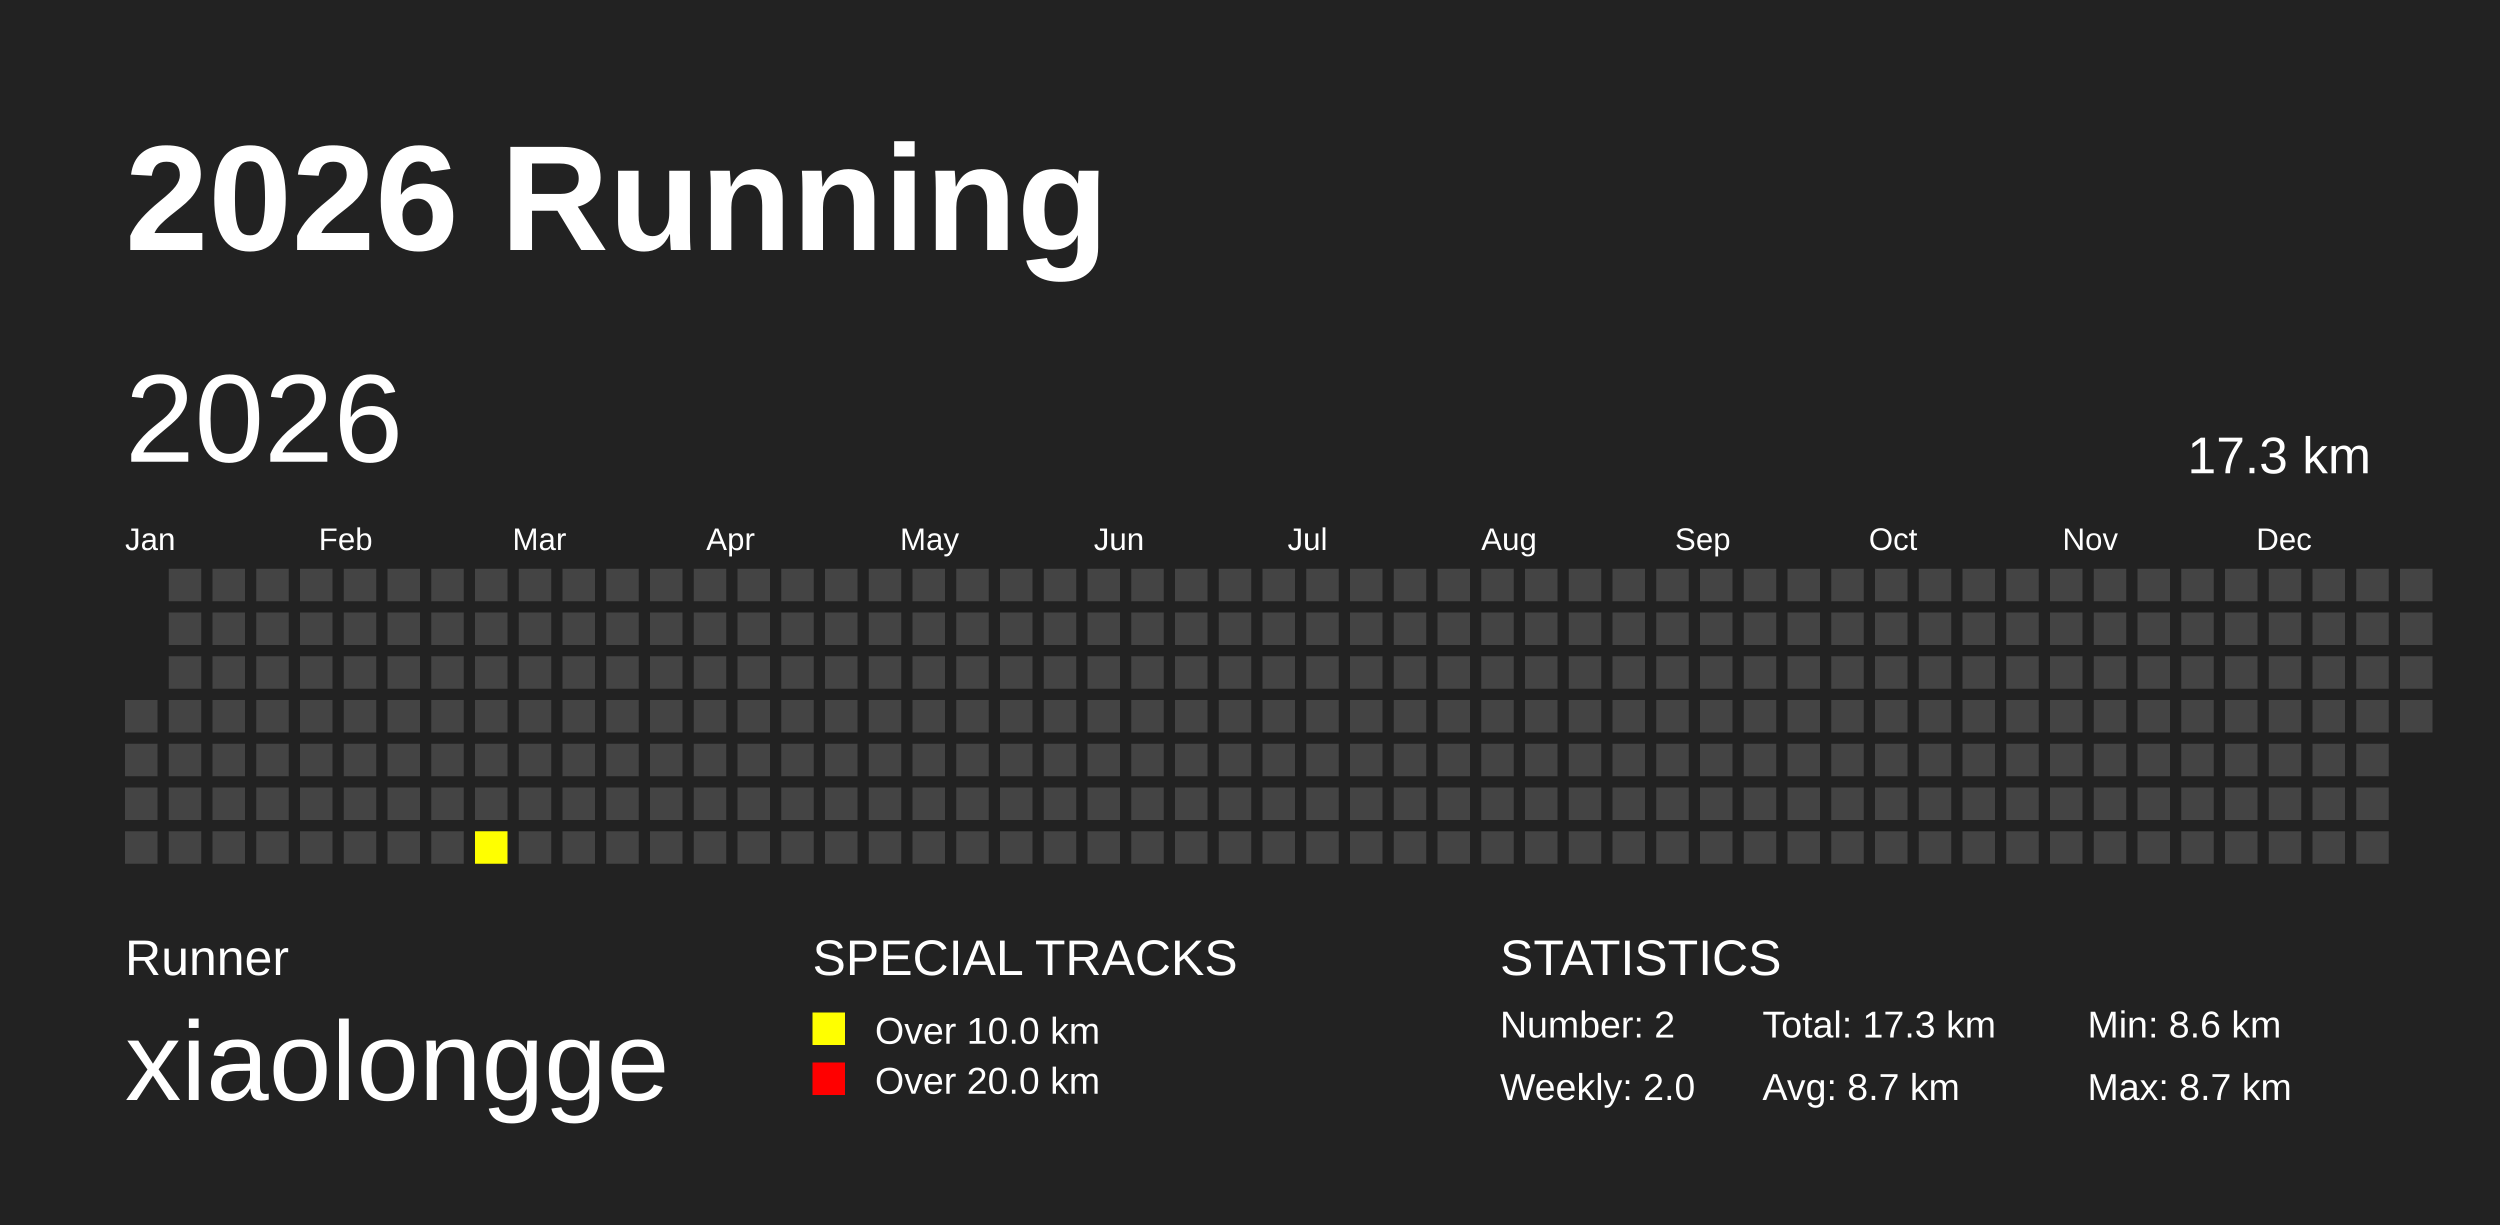
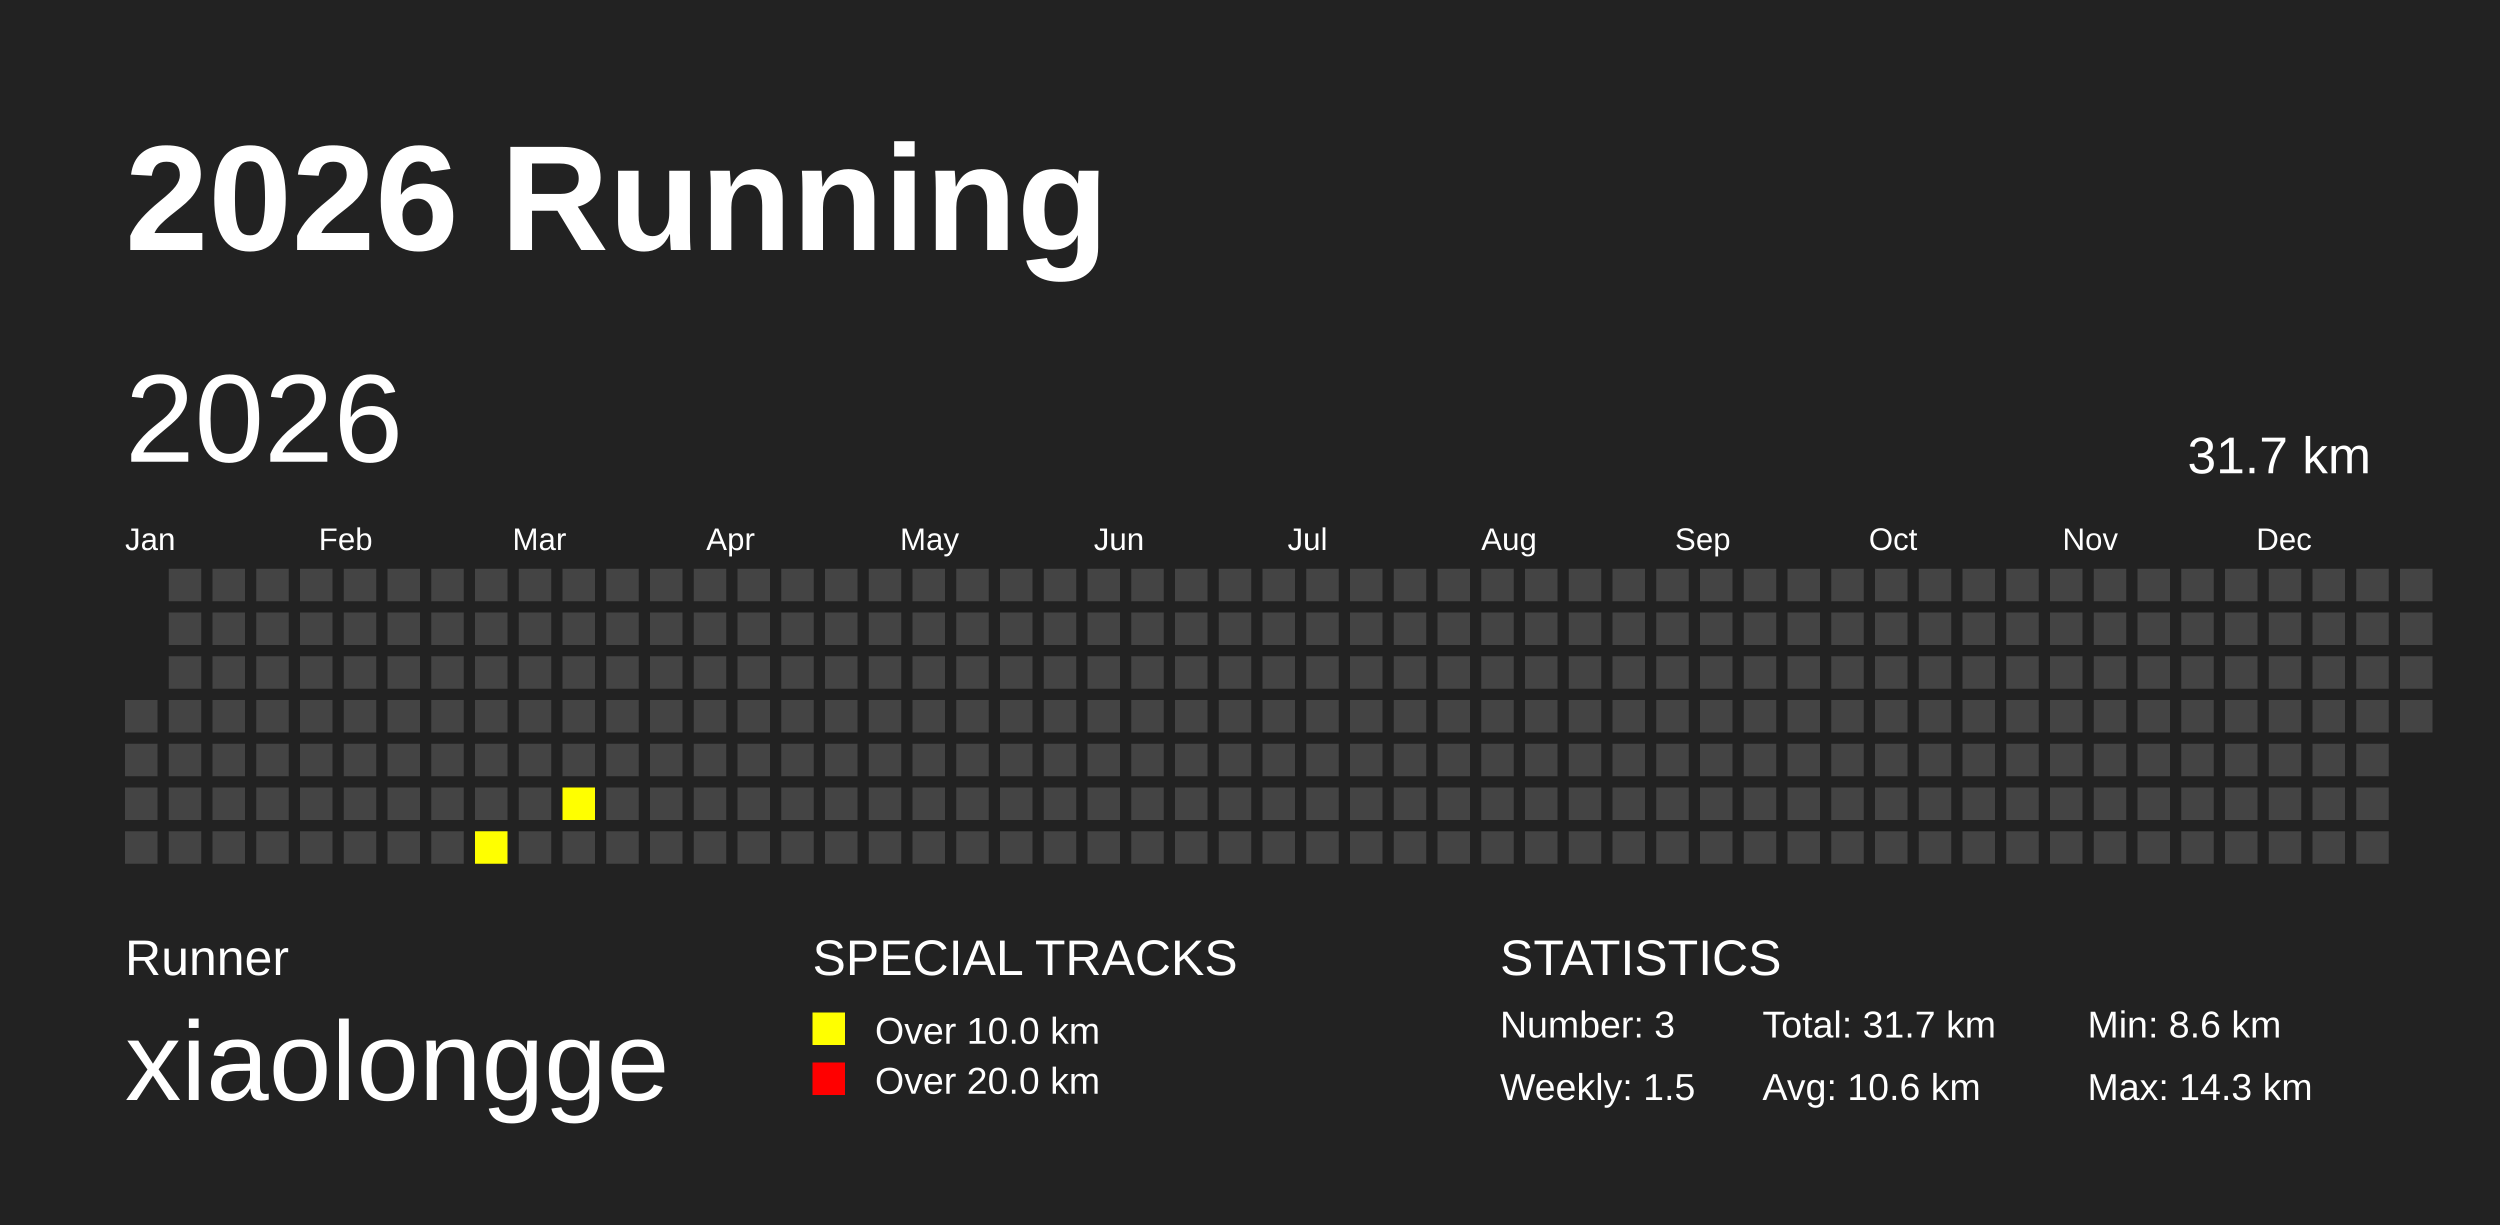
<svg xmlns="http://www.w3.org/2000/svg" baseProfile="full" height="98mm" version="1.1" viewBox="0,0,200,98" width="200mm">
  <defs />
  <rect fill="#222222" height="98" width="200" x="0" y="0" />
  <text fill="#FFFFFF" style="font-size:12px; font-family:Arial; font-weight:bold;" x="10" y="20">2026 Running</text>
  <text fill="#FFFFFF" style="font-size:4px; font-family:Arial" x="10" y="78">Runner</text>
  <text fill="#FFFFFF" style="font-size:9px; font-family:Arial" x="10" y="88">xiaolongge</text>
  <text fill="#FFFFFF" style="font-size:4px; font-family:Arial" x="65" y="78">SPECIAL TRACKS</text>
  <rect fill="yellow" height="2.6" width="2.6" x="65" y="81" />
  <text fill="#FFFFFF" style="font-size:3px; font-family:Arial" x="70" y="83.5">Over 10.0 km</text>
  <rect fill="red" height="2.6" width="2.6" x="65" y="85" />
  <text fill="#FFFFFF" style="font-size:3px; font-family:Arial" x="70" y="87.5">Over 20.0 km</text>
  <text fill="#FFFFFF" style="font-size:4px; font-family:Arial" x="120" y="78">STATISTICS</text>
-   <text fill="#FFFFFF" style="font-size:3px; font-family:Arial" x="120" y="83">Number: 2</text>
-   <text fill="#FFFFFF" style="font-size:3px; font-family:Arial" x="120" y="88">Weekly: 2.0</text>
-   <text fill="#FFFFFF" style="font-size:3px; font-family:Arial" x="141" y="83">Total: 17.3 km</text>
-   <text fill="#FFFFFF" style="font-size:3px; font-family:Arial" x="141" y="88">Avg: 8.7 km</text>
+   <text fill="#FFFFFF" style="font-size:3px; font-family:Arial" x="120" y="83">Number: 3</text>
+   <text fill="#FFFFFF" style="font-size:3px; font-family:Arial" x="120" y="88">Weekly: 1.5</text>
+   <text fill="#FFFFFF" style="font-size:3px; font-family:Arial" x="141" y="83">Total: 31.7 km</text>
+   <text fill="#FFFFFF" style="font-size:3px; font-family:Arial" x="141" y="88">Avg: 10.6 km</text>
  <text fill="#FFFFFF" style="font-size:3px; font-family:Arial" x="167" y="83">Min: 8.6 km</text>
-   <text fill="#FFFFFF" style="font-size:3px; font-family:Arial" x="167" y="88">Max: 8.7 km</text>
+   <text fill="#FFFFFF" style="font-size:3px; font-family:Arial" x="167" y="88">Max: 14.3 km</text>
  <text dominant-baseline="hanging" fill="#FFFFFF" style="font-size:10.0px; font-family:Arial;" x="10" y="30">2026</text>
-   <text dominant-baseline="hanging" fill="#FFFFFF" style="font-size:4.125px; font-family:Arial;" x="175" y="35">17.3 km</text>
+   <text dominant-baseline="hanging" fill="#FFFFFF" style="font-size:4.125px; font-family:Arial;" x="175" y="35">31.7 km</text>
  <text fill="#FFFFFF" style="font-size:2.5px; font-family:Arial" x="10.0" y="44">Jan</text>
  <text fill="#FFFFFF" style="font-size:2.5px; font-family:Arial" x="25.5" y="44">Feb</text>
  <text fill="#FFFFFF" style="font-size:2.5px; font-family:Arial" x="41.0" y="44">Mar</text>
  <text fill="#FFFFFF" style="font-size:2.5px; font-family:Arial" x="56.5" y="44">Apr</text>
  <text fill="#FFFFFF" style="font-size:2.5px; font-family:Arial" x="72.0" y="44">May</text>
  <text fill="#FFFFFF" style="font-size:2.5px; font-family:Arial" x="87.5" y="44">Jun</text>
  <text fill="#FFFFFF" style="font-size:2.5px; font-family:Arial" x="103.0" y="44">Jul</text>
  <text fill="#FFFFFF" style="font-size:2.5px; font-family:Arial" x="118.5" y="44">Aug</text>
  <text fill="#FFFFFF" style="font-size:2.5px; font-family:Arial" x="134.0" y="44">Sep</text>
  <text fill="#FFFFFF" style="font-size:2.5px; font-family:Arial" x="149.5" y="44">Oct</text>
  <text fill="#FFFFFF" style="font-size:2.5px; font-family:Arial" x="165.0" y="44">Nov</text>
  <text fill="#FFFFFF" style="font-size:2.5px; font-family:Arial" x="180.5" y="44">Dec</text>
  <rect fill="#444444" height="2.6" width="2.6" x="10.0" y="56.0" />
  <rect fill="#444444" height="2.6" width="2.6" x="10.0" y="59.5" />
  <rect fill="#444444" height="2.6" width="2.6" x="10.0" y="63.0" />
  <rect fill="#444444" height="2.6" width="2.6" x="10.0" y="66.5" />
  <rect fill="#444444" height="2.6" width="2.6" x="13.5" y="45.5" />
  <rect fill="#444444" height="2.6" width="2.6" x="13.5" y="49.0" />
  <rect fill="#444444" height="2.6" width="2.6" x="13.5" y="52.5" />
  <rect fill="#444444" height="2.6" width="2.6" x="13.5" y="56.0" />
  <rect fill="#444444" height="2.6" width="2.6" x="13.5" y="59.5" />
  <rect fill="#444444" height="2.6" width="2.6" x="13.5" y="63.0" />
  <rect fill="#444444" height="2.6" width="2.6" x="13.5" y="66.5" />
  <rect fill="#444444" height="2.6" width="2.6" x="17.0" y="45.5" />
  <rect fill="#444444" height="2.6" width="2.6" x="17.0" y="49.0" />
  <rect fill="#444444" height="2.6" width="2.6" x="17.0" y="52.5" />
  <rect fill="#444444" height="2.6" width="2.6" x="17.0" y="56.0" />
  <rect fill="#444444" height="2.6" width="2.6" x="17.0" y="59.5" />
  <rect fill="#444444" height="2.6" width="2.6" x="17.0" y="63.0" />
  <rect fill="#444444" height="2.6" width="2.6" x="17.0" y="66.5" />
  <rect fill="#444444" height="2.6" width="2.6" x="20.5" y="45.5" />
  <rect fill="#444444" height="2.6" width="2.6" x="20.5" y="49.0" />
  <rect fill="#444444" height="2.6" width="2.6" x="20.5" y="52.5" />
  <rect fill="#444444" height="2.6" width="2.6" x="20.5" y="56.0" />
  <rect fill="#444444" height="2.6" width="2.6" x="20.5" y="59.5" />
  <rect fill="#444444" height="2.6" width="2.6" x="20.5" y="63.0" />
  <rect fill="#444444" height="2.6" width="2.6" x="20.5" y="66.5" />
  <rect fill="#444444" height="2.6" width="2.6" x="24.0" y="45.5" />
  <rect fill="#444444" height="2.6" width="2.6" x="24.0" y="49.0" />
  <rect fill="#444444" height="2.6" width="2.6" x="24.0" y="52.5" />
  <rect fill="#444444" height="2.6" width="2.6" x="24.0" y="56.0" />
  <rect fill="#444444" height="2.6" width="2.6" x="24.0" y="59.5" />
  <rect fill="#444444" height="2.6" width="2.6" x="24.0" y="63.0" />
  <rect fill="#444444" height="2.6" width="2.6" x="24.0" y="66.5" />
  <rect fill="#444444" height="2.6" width="2.6" x="27.5" y="45.5" />
  <rect fill="#444444" height="2.6" width="2.6" x="27.5" y="49.0" />
  <rect fill="#444444" height="2.6" width="2.6" x="27.5" y="52.5" />
  <rect fill="#444444" height="2.6" width="2.6" x="27.5" y="56.0" />
  <rect fill="#444444" height="2.6" width="2.6" x="27.5" y="59.5" />
  <rect fill="#444444" height="2.6" width="2.6" x="27.5" y="63.0" />
  <rect fill="#444444" height="2.6" width="2.6" x="27.5" y="66.5" />
  <rect fill="#444444" height="2.6" width="2.6" x="31.0" y="45.5" />
  <rect fill="#444444" height="2.6" width="2.6" x="31.0" y="49.0" />
  <rect fill="#444444" height="2.6" width="2.6" x="31.0" y="52.5" />
  <rect fill="#444444" height="2.6" width="2.6" x="31.0" y="56.0" />
  <rect fill="#444444" height="2.6" width="2.6" x="31.0" y="59.5" />
  <rect fill="#444444" height="2.6" width="2.6" x="31.0" y="63.0" />
  <rect fill="#444444" height="2.6" width="2.6" x="31.0" y="66.5" />
  <rect fill="#444444" height="2.6" width="2.6" x="34.5" y="45.5" />
  <rect fill="#444444" height="2.6" width="2.6" x="34.5" y="49.0" />
  <rect fill="#444444" height="2.6" width="2.6" x="34.5" y="52.5" />
  <rect fill="#444444" height="2.6" width="2.6" x="34.5" y="56.0" />
  <rect fill="#444444" height="2.6" width="2.6" x="34.5" y="59.5" />
  <rect fill="#444444" height="2.6" width="2.6" x="34.5" y="63.0" />
  <rect fill="#444444" height="2.6" width="2.6" x="34.5" y="66.5" />
  <rect fill="#444444" height="2.6" width="2.6" x="38.0" y="45.5" />
  <rect fill="#444444" height="2.6" width="2.6" x="38.0" y="49.0" />
  <rect fill="#444444" height="2.6" width="2.6" x="38.0" y="52.5" />
  <rect fill="#444444" height="2.6" width="2.6" x="38.0" y="56.0" />
  <rect fill="#444444" height="2.6" width="2.6" x="38.0" y="59.5" />
  <rect fill="#444444" height="2.6" width="2.6" x="38.0" y="63.0" />
  <rect fill="yellow" height="2.6" width="2.6" x="38.0" y="66.5" />
  <rect fill="#444444" height="2.6" width="2.6" x="41.5" y="45.5" />
  <rect fill="#444444" height="2.6" width="2.6" x="41.5" y="49.0" />
  <rect fill="#444444" height="2.6" width="2.6" x="41.5" y="52.5" />
  <rect fill="#444444" height="2.6" width="2.6" x="41.5" y="56.0" />
  <rect fill="#444444" height="2.6" width="2.6" x="41.5" y="59.5" />
  <rect fill="#444444" height="2.6" width="2.6" x="41.5" y="63.0" />
  <rect fill="#444444" height="2.6" width="2.6" x="41.5" y="66.5" />
  <rect fill="#444444" height="2.6" width="2.6" x="45.0" y="45.5" />
  <rect fill="#444444" height="2.6" width="2.6" x="45.0" y="49.0" />
  <rect fill="#444444" height="2.6" width="2.6" x="45.0" y="52.5" />
  <rect fill="#444444" height="2.6" width="2.6" x="45.0" y="56.0" />
  <rect fill="#444444" height="2.6" width="2.6" x="45.0" y="59.5" />
-   <rect fill="#444444" height="2.6" width="2.6" x="45.0" y="63.0" />
+   <rect fill="yellow" height="2.6" width="2.6" x="45.0" y="63.0" />
  <rect fill="#444444" height="2.6" width="2.6" x="45.0" y="66.5" />
  <rect fill="#444444" height="2.6" width="2.6" x="48.5" y="45.5" />
  <rect fill="#444444" height="2.6" width="2.6" x="48.5" y="49.0" />
  <rect fill="#444444" height="2.6" width="2.6" x="48.5" y="52.5" />
  <rect fill="#444444" height="2.6" width="2.6" x="48.5" y="56.0" />
  <rect fill="#444444" height="2.6" width="2.6" x="48.5" y="59.5" />
  <rect fill="#444444" height="2.6" width="2.6" x="48.5" y="63.0" />
  <rect fill="#444444" height="2.6" width="2.6" x="48.5" y="66.5" />
  <rect fill="#444444" height="2.6" width="2.6" x="52.0" y="45.5" />
  <rect fill="#444444" height="2.6" width="2.6" x="52.0" y="49.0" />
  <rect fill="#444444" height="2.6" width="2.6" x="52.0" y="52.5" />
  <rect fill="#444444" height="2.6" width="2.6" x="52.0" y="56.0" />
  <rect fill="#444444" height="2.6" width="2.6" x="52.0" y="59.5" />
  <rect fill="#444444" height="2.6" width="2.6" x="52.0" y="63.0" />
  <rect fill="#444444" height="2.6" width="2.6" x="52.0" y="66.5" />
  <rect fill="#444444" height="2.6" width="2.6" x="55.5" y="45.5" />
  <rect fill="#444444" height="2.6" width="2.6" x="55.5" y="49.0" />
  <rect fill="#444444" height="2.6" width="2.6" x="55.5" y="52.5" />
  <rect fill="#444444" height="2.6" width="2.6" x="55.5" y="56.0" />
  <rect fill="#444444" height="2.6" width="2.6" x="55.5" y="59.5" />
  <rect fill="#444444" height="2.6" width="2.6" x="55.5" y="63.0" />
  <rect fill="#444444" height="2.6" width="2.6" x="55.5" y="66.5" />
  <rect fill="#444444" height="2.6" width="2.6" x="59.0" y="45.5" />
  <rect fill="#444444" height="2.6" width="2.6" x="59.0" y="49.0" />
  <rect fill="#444444" height="2.6" width="2.6" x="59.0" y="52.5" />
  <rect fill="#444444" height="2.6" width="2.6" x="59.0" y="56.0" />
  <rect fill="#444444" height="2.6" width="2.6" x="59.0" y="59.5" />
  <rect fill="#444444" height="2.6" width="2.6" x="59.0" y="63.0" />
  <rect fill="#444444" height="2.6" width="2.6" x="59.0" y="66.5" />
  <rect fill="#444444" height="2.6" width="2.6" x="62.5" y="45.5" />
  <rect fill="#444444" height="2.6" width="2.6" x="62.5" y="49.0" />
  <rect fill="#444444" height="2.6" width="2.6" x="62.5" y="52.5" />
  <rect fill="#444444" height="2.6" width="2.6" x="62.5" y="56.0" />
  <rect fill="#444444" height="2.6" width="2.6" x="62.5" y="59.5" />
  <rect fill="#444444" height="2.6" width="2.6" x="62.5" y="63.0" />
  <rect fill="#444444" height="2.6" width="2.6" x="62.5" y="66.5" />
  <rect fill="#444444" height="2.6" width="2.6" x="66.0" y="45.5" />
  <rect fill="#444444" height="2.6" width="2.6" x="66.0" y="49.0" />
  <rect fill="#444444" height="2.6" width="2.6" x="66.0" y="52.5" />
  <rect fill="#444444" height="2.6" width="2.6" x="66.0" y="56.0" />
  <rect fill="#444444" height="2.6" width="2.6" x="66.0" y="59.5" />
  <rect fill="#444444" height="2.6" width="2.6" x="66.0" y="63.0" />
  <rect fill="#444444" height="2.6" width="2.6" x="66.0" y="66.5" />
  <rect fill="#444444" height="2.6" width="2.6" x="69.5" y="45.5" />
  <rect fill="#444444" height="2.6" width="2.6" x="69.5" y="49.0" />
  <rect fill="#444444" height="2.6" width="2.6" x="69.5" y="52.5" />
  <rect fill="#444444" height="2.6" width="2.6" x="69.5" y="56.0" />
  <rect fill="#444444" height="2.6" width="2.6" x="69.5" y="59.5" />
  <rect fill="#444444" height="2.6" width="2.6" x="69.5" y="63.0" />
  <rect fill="#444444" height="2.6" width="2.6" x="69.5" y="66.5" />
  <rect fill="#444444" height="2.6" width="2.6" x="73.0" y="45.5" />
  <rect fill="#444444" height="2.6" width="2.6" x="73.0" y="49.0" />
  <rect fill="#444444" height="2.6" width="2.6" x="73.0" y="52.5" />
  <rect fill="#444444" height="2.6" width="2.6" x="73.0" y="56.0" />
  <rect fill="#444444" height="2.6" width="2.6" x="73.0" y="59.5" />
  <rect fill="#444444" height="2.6" width="2.6" x="73.0" y="63.0" />
  <rect fill="#444444" height="2.6" width="2.6" x="73.0" y="66.5" />
  <rect fill="#444444" height="2.6" width="2.6" x="76.5" y="45.5" />
  <rect fill="#444444" height="2.6" width="2.6" x="76.5" y="49.0" />
  <rect fill="#444444" height="2.6" width="2.6" x="76.5" y="52.5" />
  <rect fill="#444444" height="2.6" width="2.6" x="76.5" y="56.0" />
  <rect fill="#444444" height="2.6" width="2.6" x="76.5" y="59.5" />
  <rect fill="#444444" height="2.6" width="2.6" x="76.5" y="63.0" />
  <rect fill="#444444" height="2.6" width="2.6" x="76.5" y="66.5" />
  <rect fill="#444444" height="2.6" width="2.6" x="80.0" y="45.5" />
  <rect fill="#444444" height="2.6" width="2.6" x="80.0" y="49.0" />
  <rect fill="#444444" height="2.6" width="2.6" x="80.0" y="52.5" />
  <rect fill="#444444" height="2.6" width="2.6" x="80.0" y="56.0" />
  <rect fill="#444444" height="2.6" width="2.6" x="80.0" y="59.5" />
  <rect fill="#444444" height="2.6" width="2.6" x="80.0" y="63.0" />
  <rect fill="#444444" height="2.6" width="2.6" x="80.0" y="66.5" />
  <rect fill="#444444" height="2.6" width="2.6" x="83.5" y="45.5" />
  <rect fill="#444444" height="2.6" width="2.6" x="83.5" y="49.0" />
  <rect fill="#444444" height="2.6" width="2.6" x="83.5" y="52.5" />
  <rect fill="#444444" height="2.6" width="2.6" x="83.5" y="56.0" />
  <rect fill="#444444" height="2.6" width="2.6" x="83.5" y="59.5" />
  <rect fill="#444444" height="2.6" width="2.6" x="83.5" y="63.0" />
  <rect fill="#444444" height="2.6" width="2.6" x="83.5" y="66.5" />
  <rect fill="#444444" height="2.6" width="2.6" x="87.0" y="45.5" />
  <rect fill="#444444" height="2.6" width="2.6" x="87.0" y="49.0" />
  <rect fill="#444444" height="2.6" width="2.6" x="87.0" y="52.5" />
  <rect fill="#444444" height="2.6" width="2.6" x="87.0" y="56.0" />
  <rect fill="#444444" height="2.6" width="2.6" x="87.0" y="59.5" />
  <rect fill="#444444" height="2.6" width="2.6" x="87.0" y="63.0" />
  <rect fill="#444444" height="2.6" width="2.6" x="87.0" y="66.5" />
  <rect fill="#444444" height="2.6" width="2.6" x="90.5" y="45.5" />
  <rect fill="#444444" height="2.6" width="2.6" x="90.5" y="49.0" />
  <rect fill="#444444" height="2.6" width="2.6" x="90.5" y="52.5" />
  <rect fill="#444444" height="2.6" width="2.6" x="90.5" y="56.0" />
  <rect fill="#444444" height="2.6" width="2.6" x="90.5" y="59.5" />
  <rect fill="#444444" height="2.6" width="2.6" x="90.5" y="63.0" />
  <rect fill="#444444" height="2.6" width="2.6" x="90.5" y="66.5" />
  <rect fill="#444444" height="2.6" width="2.6" x="94.0" y="45.5" />
  <rect fill="#444444" height="2.6" width="2.6" x="94.0" y="49.0" />
  <rect fill="#444444" height="2.6" width="2.6" x="94.0" y="52.5" />
  <rect fill="#444444" height="2.6" width="2.6" x="94.0" y="56.0" />
  <rect fill="#444444" height="2.6" width="2.6" x="94.0" y="59.5" />
  <rect fill="#444444" height="2.6" width="2.6" x="94.0" y="63.0" />
  <rect fill="#444444" height="2.6" width="2.6" x="94.0" y="66.5" />
  <rect fill="#444444" height="2.6" width="2.6" x="97.5" y="45.5" />
  <rect fill="#444444" height="2.6" width="2.6" x="97.5" y="49.0" />
  <rect fill="#444444" height="2.6" width="2.6" x="97.5" y="52.5" />
  <rect fill="#444444" height="2.6" width="2.6" x="97.5" y="56.0" />
  <rect fill="#444444" height="2.6" width="2.6" x="97.5" y="59.5" />
  <rect fill="#444444" height="2.6" width="2.6" x="97.5" y="63.0" />
  <rect fill="#444444" height="2.6" width="2.6" x="97.5" y="66.5" />
  <rect fill="#444444" height="2.6" width="2.6" x="101.0" y="45.5" />
  <rect fill="#444444" height="2.6" width="2.6" x="101.0" y="49.0" />
  <rect fill="#444444" height="2.6" width="2.6" x="101.0" y="52.5" />
  <rect fill="#444444" height="2.6" width="2.6" x="101.0" y="56.0" />
  <rect fill="#444444" height="2.6" width="2.6" x="101.0" y="59.5" />
  <rect fill="#444444" height="2.6" width="2.6" x="101.0" y="63.0" />
  <rect fill="#444444" height="2.6" width="2.6" x="101.0" y="66.5" />
  <rect fill="#444444" height="2.6" width="2.6" x="104.5" y="45.5" />
  <rect fill="#444444" height="2.6" width="2.6" x="104.5" y="49.0" />
  <rect fill="#444444" height="2.6" width="2.6" x="104.5" y="52.5" />
  <rect fill="#444444" height="2.6" width="2.6" x="104.5" y="56.0" />
  <rect fill="#444444" height="2.6" width="2.6" x="104.5" y="59.5" />
  <rect fill="#444444" height="2.6" width="2.6" x="104.5" y="63.0" />
  <rect fill="#444444" height="2.6" width="2.6" x="104.5" y="66.5" />
  <rect fill="#444444" height="2.6" width="2.6" x="108.0" y="45.5" />
  <rect fill="#444444" height="2.6" width="2.6" x="108.0" y="49.0" />
  <rect fill="#444444" height="2.6" width="2.6" x="108.0" y="52.5" />
  <rect fill="#444444" height="2.6" width="2.6" x="108.0" y="56.0" />
  <rect fill="#444444" height="2.6" width="2.6" x="108.0" y="59.5" />
  <rect fill="#444444" height="2.6" width="2.6" x="108.0" y="63.0" />
  <rect fill="#444444" height="2.6" width="2.6" x="108.0" y="66.5" />
  <rect fill="#444444" height="2.6" width="2.6" x="111.5" y="45.5" />
  <rect fill="#444444" height="2.6" width="2.6" x="111.5" y="49.0" />
  <rect fill="#444444" height="2.6" width="2.6" x="111.5" y="52.5" />
  <rect fill="#444444" height="2.6" width="2.6" x="111.5" y="56.0" />
  <rect fill="#444444" height="2.6" width="2.6" x="111.5" y="59.5" />
  <rect fill="#444444" height="2.6" width="2.6" x="111.5" y="63.0" />
  <rect fill="#444444" height="2.6" width="2.6" x="111.5" y="66.5" />
  <rect fill="#444444" height="2.6" width="2.6" x="115.0" y="45.5" />
  <rect fill="#444444" height="2.6" width="2.6" x="115.0" y="49.0" />
  <rect fill="#444444" height="2.6" width="2.6" x="115.0" y="52.5" />
  <rect fill="#444444" height="2.6" width="2.6" x="115.0" y="56.0" />
  <rect fill="#444444" height="2.6" width="2.6" x="115.0" y="59.5" />
  <rect fill="#444444" height="2.6" width="2.6" x="115.0" y="63.0" />
  <rect fill="#444444" height="2.6" width="2.6" x="115.0" y="66.5" />
  <rect fill="#444444" height="2.6" width="2.6" x="118.5" y="45.5" />
  <rect fill="#444444" height="2.6" width="2.6" x="118.5" y="49.0" />
  <rect fill="#444444" height="2.6" width="2.6" x="118.5" y="52.5" />
  <rect fill="#444444" height="2.6" width="2.6" x="118.5" y="56.0" />
  <rect fill="#444444" height="2.6" width="2.6" x="118.5" y="59.5" />
  <rect fill="#444444" height="2.6" width="2.6" x="118.5" y="63.0" />
  <rect fill="#444444" height="2.6" width="2.6" x="118.5" y="66.5" />
  <rect fill="#444444" height="2.6" width="2.6" x="122.0" y="45.5" />
  <rect fill="#444444" height="2.6" width="2.6" x="122.0" y="49.0" />
  <rect fill="#444444" height="2.6" width="2.6" x="122.0" y="52.5" />
  <rect fill="#444444" height="2.6" width="2.6" x="122.0" y="56.0" />
  <rect fill="#444444" height="2.6" width="2.6" x="122.0" y="59.5" />
  <rect fill="#444444" height="2.6" width="2.6" x="122.0" y="63.0" />
  <rect fill="#444444" height="2.6" width="2.6" x="122.0" y="66.5" />
  <rect fill="#444444" height="2.6" width="2.6" x="125.5" y="45.5" />
  <rect fill="#444444" height="2.6" width="2.6" x="125.5" y="49.0" />
  <rect fill="#444444" height="2.6" width="2.6" x="125.5" y="52.5" />
  <rect fill="#444444" height="2.6" width="2.6" x="125.5" y="56.0" />
  <rect fill="#444444" height="2.6" width="2.6" x="125.5" y="59.5" />
  <rect fill="#444444" height="2.6" width="2.6" x="125.5" y="63.0" />
  <rect fill="#444444" height="2.6" width="2.6" x="125.5" y="66.5" />
  <rect fill="#444444" height="2.6" width="2.6" x="129.0" y="45.5" />
  <rect fill="#444444" height="2.6" width="2.6" x="129.0" y="49.0" />
  <rect fill="#444444" height="2.6" width="2.6" x="129.0" y="52.5" />
  <rect fill="#444444" height="2.6" width="2.6" x="129.0" y="56.0" />
  <rect fill="#444444" height="2.6" width="2.6" x="129.0" y="59.5" />
  <rect fill="#444444" height="2.6" width="2.6" x="129.0" y="63.0" />
  <rect fill="#444444" height="2.6" width="2.6" x="129.0" y="66.5" />
  <rect fill="#444444" height="2.6" width="2.6" x="132.5" y="45.5" />
  <rect fill="#444444" height="2.6" width="2.6" x="132.5" y="49.0" />
  <rect fill="#444444" height="2.6" width="2.6" x="132.5" y="52.5" />
  <rect fill="#444444" height="2.6" width="2.6" x="132.5" y="56.0" />
  <rect fill="#444444" height="2.6" width="2.6" x="132.5" y="59.5" />
  <rect fill="#444444" height="2.6" width="2.6" x="132.5" y="63.0" />
  <rect fill="#444444" height="2.6" width="2.6" x="132.5" y="66.5" />
  <rect fill="#444444" height="2.6" width="2.6" x="136.0" y="45.5" />
  <rect fill="#444444" height="2.6" width="2.6" x="136.0" y="49.0" />
  <rect fill="#444444" height="2.6" width="2.6" x="136.0" y="52.5" />
  <rect fill="#444444" height="2.6" width="2.6" x="136.0" y="56.0" />
  <rect fill="#444444" height="2.6" width="2.6" x="136.0" y="59.5" />
  <rect fill="#444444" height="2.6" width="2.6" x="136.0" y="63.0" />
  <rect fill="#444444" height="2.6" width="2.6" x="136.0" y="66.5" />
  <rect fill="#444444" height="2.6" width="2.6" x="139.5" y="45.5" />
  <rect fill="#444444" height="2.6" width="2.6" x="139.5" y="49.0" />
  <rect fill="#444444" height="2.6" width="2.6" x="139.5" y="52.5" />
  <rect fill="#444444" height="2.6" width="2.6" x="139.5" y="56.0" />
  <rect fill="#444444" height="2.6" width="2.6" x="139.5" y="59.5" />
  <rect fill="#444444" height="2.6" width="2.6" x="139.5" y="63.0" />
  <rect fill="#444444" height="2.6" width="2.6" x="139.5" y="66.5" />
  <rect fill="#444444" height="2.6" width="2.6" x="143.0" y="45.5" />
  <rect fill="#444444" height="2.6" width="2.6" x="143.0" y="49.0" />
  <rect fill="#444444" height="2.6" width="2.6" x="143.0" y="52.5" />
  <rect fill="#444444" height="2.6" width="2.6" x="143.0" y="56.0" />
  <rect fill="#444444" height="2.6" width="2.6" x="143.0" y="59.5" />
  <rect fill="#444444" height="2.6" width="2.6" x="143.0" y="63.0" />
  <rect fill="#444444" height="2.6" width="2.6" x="143.0" y="66.5" />
  <rect fill="#444444" height="2.6" width="2.6" x="146.5" y="45.5" />
  <rect fill="#444444" height="2.6" width="2.6" x="146.5" y="49.0" />
  <rect fill="#444444" height="2.6" width="2.6" x="146.5" y="52.5" />
  <rect fill="#444444" height="2.6" width="2.6" x="146.5" y="56.0" />
  <rect fill="#444444" height="2.6" width="2.6" x="146.5" y="59.5" />
  <rect fill="#444444" height="2.6" width="2.6" x="146.5" y="63.0" />
  <rect fill="#444444" height="2.6" width="2.6" x="146.5" y="66.5" />
  <rect fill="#444444" height="2.6" width="2.6" x="150.0" y="45.5" />
  <rect fill="#444444" height="2.6" width="2.6" x="150.0" y="49.0" />
  <rect fill="#444444" height="2.6" width="2.6" x="150.0" y="52.5" />
  <rect fill="#444444" height="2.6" width="2.6" x="150.0" y="56.0" />
  <rect fill="#444444" height="2.6" width="2.6" x="150.0" y="59.5" />
  <rect fill="#444444" height="2.6" width="2.6" x="150.0" y="63.0" />
  <rect fill="#444444" height="2.6" width="2.6" x="150.0" y="66.5" />
  <rect fill="#444444" height="2.6" width="2.6" x="153.5" y="45.5" />
  <rect fill="#444444" height="2.6" width="2.6" x="153.5" y="49.0" />
  <rect fill="#444444" height="2.6" width="2.6" x="153.5" y="52.5" />
  <rect fill="#444444" height="2.6" width="2.6" x="153.5" y="56.0" />
  <rect fill="#444444" height="2.6" width="2.6" x="153.5" y="59.5" />
  <rect fill="#444444" height="2.6" width="2.6" x="153.5" y="63.0" />
  <rect fill="#444444" height="2.6" width="2.6" x="153.5" y="66.5" />
  <rect fill="#444444" height="2.6" width="2.6" x="157.0" y="45.5" />
  <rect fill="#444444" height="2.6" width="2.6" x="157.0" y="49.0" />
  <rect fill="#444444" height="2.6" width="2.6" x="157.0" y="52.5" />
  <rect fill="#444444" height="2.6" width="2.6" x="157.0" y="56.0" />
  <rect fill="#444444" height="2.6" width="2.6" x="157.0" y="59.5" />
  <rect fill="#444444" height="2.6" width="2.6" x="157.0" y="63.0" />
  <rect fill="#444444" height="2.6" width="2.6" x="157.0" y="66.5" />
  <rect fill="#444444" height="2.6" width="2.6" x="160.5" y="45.5" />
  <rect fill="#444444" height="2.6" width="2.6" x="160.5" y="49.0" />
  <rect fill="#444444" height="2.6" width="2.6" x="160.5" y="52.5" />
  <rect fill="#444444" height="2.6" width="2.6" x="160.5" y="56.0" />
  <rect fill="#444444" height="2.6" width="2.6" x="160.5" y="59.5" />
  <rect fill="#444444" height="2.6" width="2.6" x="160.5" y="63.0" />
  <rect fill="#444444" height="2.6" width="2.6" x="160.5" y="66.5" />
  <rect fill="#444444" height="2.6" width="2.6" x="164.0" y="45.5" />
  <rect fill="#444444" height="2.6" width="2.6" x="164.0" y="49.0" />
  <rect fill="#444444" height="2.6" width="2.6" x="164.0" y="52.5" />
  <rect fill="#444444" height="2.6" width="2.6" x="164.0" y="56.0" />
  <rect fill="#444444" height="2.6" width="2.6" x="164.0" y="59.5" />
  <rect fill="#444444" height="2.6" width="2.6" x="164.0" y="63.0" />
  <rect fill="#444444" height="2.6" width="2.6" x="164.0" y="66.5" />
  <rect fill="#444444" height="2.6" width="2.6" x="167.5" y="45.5" />
  <rect fill="#444444" height="2.6" width="2.6" x="167.5" y="49.0" />
  <rect fill="#444444" height="2.6" width="2.6" x="167.5" y="52.5" />
  <rect fill="#444444" height="2.6" width="2.6" x="167.5" y="56.0" />
  <rect fill="#444444" height="2.6" width="2.6" x="167.5" y="59.5" />
  <rect fill="#444444" height="2.6" width="2.6" x="167.5" y="63.0" />
  <rect fill="#444444" height="2.6" width="2.6" x="167.5" y="66.5" />
  <rect fill="#444444" height="2.6" width="2.6" x="171.0" y="45.5" />
  <rect fill="#444444" height="2.6" width="2.6" x="171.0" y="49.0" />
  <rect fill="#444444" height="2.6" width="2.6" x="171.0" y="52.5" />
  <rect fill="#444444" height="2.6" width="2.6" x="171.0" y="56.0" />
  <rect fill="#444444" height="2.6" width="2.6" x="171.0" y="59.5" />
  <rect fill="#444444" height="2.6" width="2.6" x="171.0" y="63.0" />
  <rect fill="#444444" height="2.6" width="2.6" x="171.0" y="66.5" />
  <rect fill="#444444" height="2.6" width="2.6" x="174.5" y="45.5" />
  <rect fill="#444444" height="2.6" width="2.6" x="174.5" y="49.0" />
  <rect fill="#444444" height="2.6" width="2.6" x="174.5" y="52.5" />
  <rect fill="#444444" height="2.6" width="2.6" x="174.5" y="56.0" />
  <rect fill="#444444" height="2.6" width="2.6" x="174.5" y="59.5" />
  <rect fill="#444444" height="2.6" width="2.6" x="174.5" y="63.0" />
  <rect fill="#444444" height="2.6" width="2.6" x="174.5" y="66.5" />
  <rect fill="#444444" height="2.6" width="2.6" x="178.0" y="45.5" />
  <rect fill="#444444" height="2.6" width="2.6" x="178.0" y="49.0" />
  <rect fill="#444444" height="2.6" width="2.6" x="178.0" y="52.5" />
  <rect fill="#444444" height="2.6" width="2.6" x="178.0" y="56.0" />
  <rect fill="#444444" height="2.6" width="2.6" x="178.0" y="59.5" />
  <rect fill="#444444" height="2.6" width="2.6" x="178.0" y="63.0" />
  <rect fill="#444444" height="2.6" width="2.6" x="178.0" y="66.5" />
  <rect fill="#444444" height="2.6" width="2.6" x="181.5" y="45.5" />
  <rect fill="#444444" height="2.6" width="2.6" x="181.5" y="49.0" />
  <rect fill="#444444" height="2.6" width="2.6" x="181.5" y="52.5" />
  <rect fill="#444444" height="2.6" width="2.6" x="181.5" y="56.0" />
  <rect fill="#444444" height="2.6" width="2.6" x="181.5" y="59.5" />
  <rect fill="#444444" height="2.6" width="2.6" x="181.5" y="63.0" />
  <rect fill="#444444" height="2.6" width="2.6" x="181.5" y="66.5" />
  <rect fill="#444444" height="2.6" width="2.6" x="185.0" y="45.5" />
  <rect fill="#444444" height="2.6" width="2.6" x="185.0" y="49.0" />
  <rect fill="#444444" height="2.6" width="2.6" x="185.0" y="52.5" />
  <rect fill="#444444" height="2.6" width="2.6" x="185.0" y="56.0" />
  <rect fill="#444444" height="2.6" width="2.6" x="185.0" y="59.5" />
  <rect fill="#444444" height="2.6" width="2.6" x="185.0" y="63.0" />
  <rect fill="#444444" height="2.6" width="2.6" x="185.0" y="66.5" />
  <rect fill="#444444" height="2.6" width="2.6" x="188.5" y="45.5" />
  <rect fill="#444444" height="2.6" width="2.6" x="188.5" y="49.0" />
  <rect fill="#444444" height="2.6" width="2.6" x="188.5" y="52.5" />
  <rect fill="#444444" height="2.6" width="2.6" x="188.5" y="56.0" />
  <rect fill="#444444" height="2.6" width="2.6" x="188.5" y="59.5" />
  <rect fill="#444444" height="2.6" width="2.6" x="188.5" y="63.0" />
  <rect fill="#444444" height="2.6" width="2.6" x="188.5" y="66.5" />
  <rect fill="#444444" height="2.6" width="2.6" x="192.0" y="45.5" />
  <rect fill="#444444" height="2.6" width="2.6" x="192.0" y="49.0" />
  <rect fill="#444444" height="2.6" width="2.6" x="192.0" y="52.5" />
  <rect fill="#444444" height="2.6" width="2.6" x="192.0" y="56.0" />
</svg>
